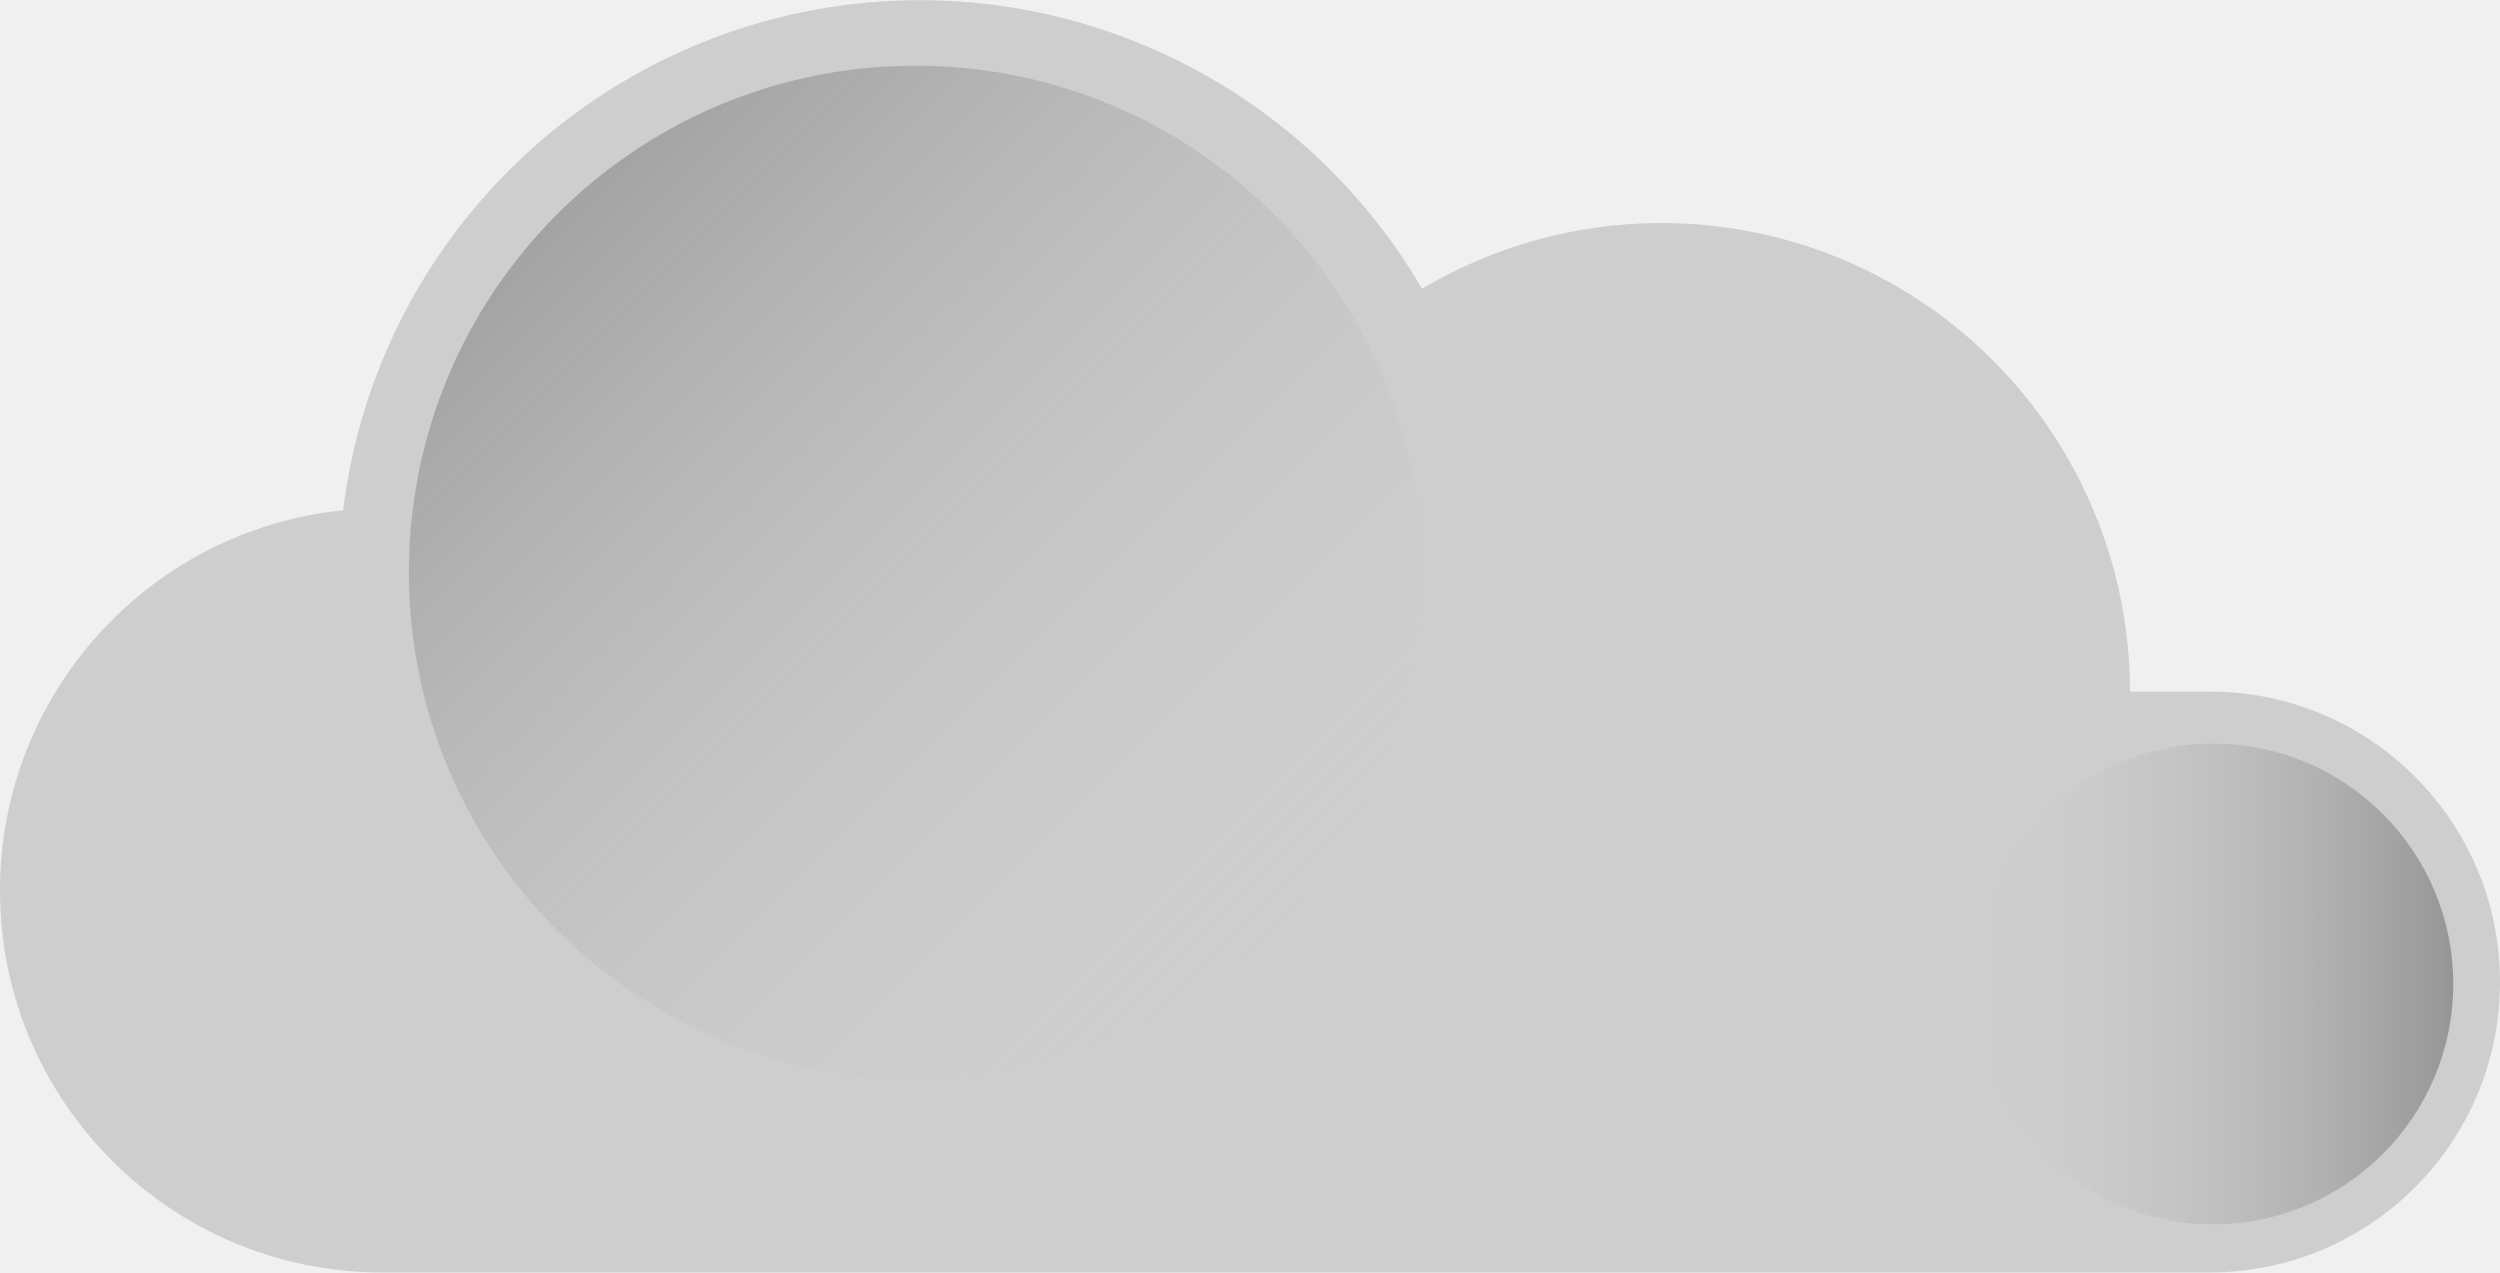
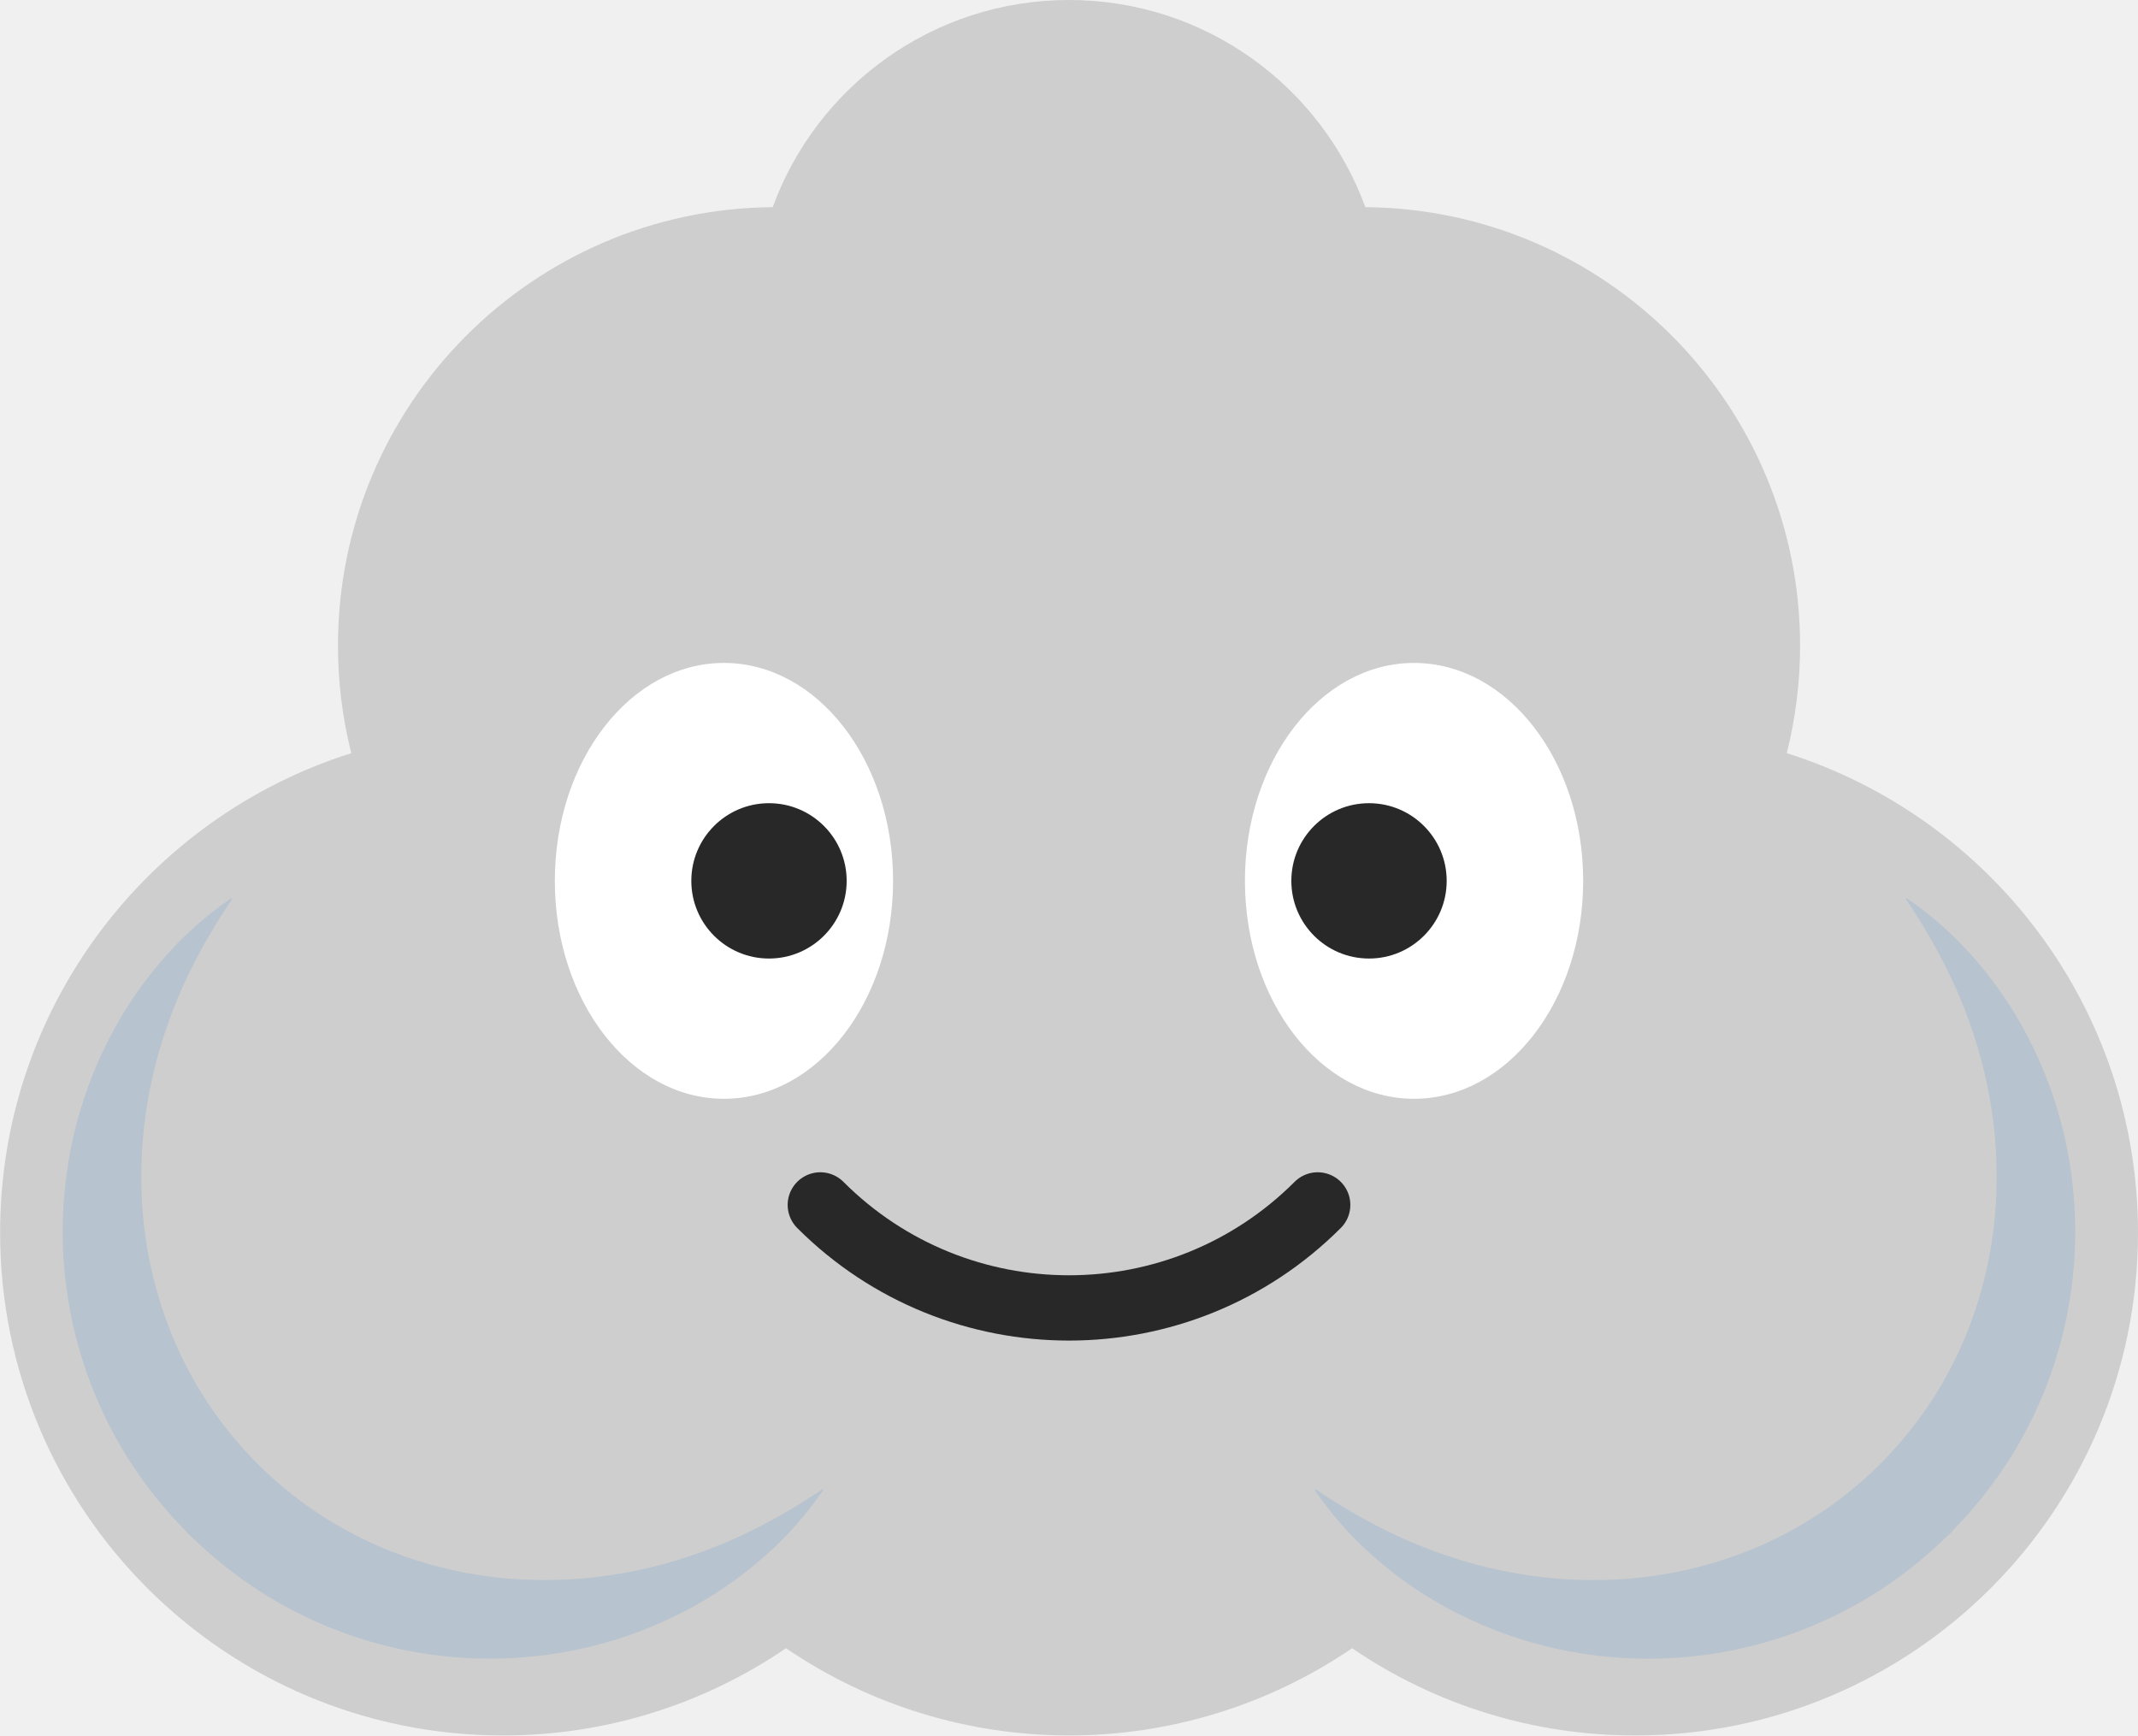
- <svg xmlns="http://www.w3.org/2000/svg" id="b66787ff-3400-4fbe-ad76-1f781527729d" data-name="Calque 1" width="2008.33" height="1022.22" viewBox="0 0 2008.33 1022.22">
+ <svg xmlns="http://www.w3.org/2000/svg" viewBox="0 0 1637.22 1329.05">
  <defs>
-     <linearGradient id="bd5ad74b-9656-4479-85cf-90da47bdb018" x1="6723.02" y1="-2562.99" x2="7536.91" y2="-2562.99" gradientTransform="translate(7589.37 3689.06) rotate(-135)" gradientUnits="userSpaceOnUse">
-       <stop offset="0" stop-color="#cfcece" stop-opacity="0" />
-       <stop offset="1" stop-color="#a3a3a3" />
-     </linearGradient>
-     <linearGradient id="af0953ee-9c79-45f7-97e4-2e2ba936c250" x1="1584.67" y1="790.44" x2="1970.78" y2="790.44" gradientUnits="userSpaceOnUse">
-       <stop offset="0" stop-color="#cfcece" stop-opacity="0" />
-       <stop offset="1" stop-color="#969696" />
-     </linearGradient>
+     <style>.cls-1{fill:#cfcece;}.cls-2{fill:#fff;}.cls-3{fill:#282828;}.cls-4{fill:#b7c3ce;}.cls-5{fill:none;stroke:#282828;stroke-linecap:round;stroke-linejoin:round;stroke-width:50px;}</style>
  </defs>
-   <path d="M2008.33,788.89c0,128.86-104.46,233.33-233.33,233.33H306.94C137.42,1022.22,0,884.8,0,715.28A307,307,0,0,1,275.65,409.9,466.82,466.82,0,0,1,1142.34,232a376.43,376.43,0,0,1,568.77,323.56H1775a233.33,233.33,0,0,1,233.33,233.34Z" fill="#cfcece" />
-   <circle cx="735.42" cy="459.72" r="406.94" fill="url(#bd5ad74b-9656-4479-85cf-90da47bdb018)" />
-   <circle cx="1777.72" cy="790.44" r="193.06" fill="url(#af0953ee-9c79-45f7-97e4-2e2ba936c250)" />
+   <g id="Calque_2" data-name="Calque 2">
+     <g id="Calque_1-2" data-name="Calque 1">
+       <path class="cls-1" d="M1637.22,944c0,212.66-172.39,385-385,385a383.18,383.18,0,0,1-216.78-66.79,385.21,385.21,0,0,1-433.57,0,383.2,383.2,0,0,1-216.78,66.79c-212.66,0-385-172.39-385-385C0,771.81,113,626,269,576.77a336.11,336.11,0,0,1-10.19-82.41c0-184.48,148.79-334.21,332.92-335.72C625.51,66.08,714.34,0,818.61,0s193.1,66.08,226.92,158.64c184.13,1.51,332.92,151.24,332.92,335.72a336.11,336.11,0,0,1-10.19,82.41C1524.18,626,1637.22,771.8,1637.22,944Z" />
+       <ellipse class="cls-2" cx="554.38" cy="674.56" rx="129.51" ry="166.89" />
+       <circle class="cls-3" cx="588.87" cy="674.56" r="59.48" />
+       <ellipse class="cls-2" cx="1082.84" cy="674.56" rx="129.51" ry="166.89" />
+       <circle class="cls-3" cx="1048.35" cy="674.56" r="59.48" />
+       <path class="cls-4" d="M630.23,1141.31a270.81,270.81,0,0,1-43.29,49.23,303.58,303.58,0,0,1-54.48,38.92,321.06,321.06,0,0,1-130.61,39.6,326,326,0,0,1-202.36-50.12l-7.42-5c-2.45-1.69-5-3.29-7.35-5.06-4.75-3.59-9.55-7.12-14.24-10.8-4.54-3.83-9.1-7.67-13.59-11.58l-13-12.24-12.25-13c-3.9-4.49-7.74-9-11.58-13.6-3.67-4.68-7.2-9.48-10.79-14.23-1.77-2.39-3.37-4.91-5.06-7.36l-5-7.41A326,326,0,0,1,49.13,916.35,321.18,321.18,0,0,1,88.74,785.74a303.47,303.47,0,0,1,38.91-54.49A271.53,271.53,0,0,1,176.89,688a.51.51,0,0,1,.71.7,461.09,461.09,0,0,0-32,54.84,376.76,376.76,0,0,0-22.45,57.09,354.61,354.61,0,0,0-12.36,58.5,342.22,342.22,0,0,0-2.19,58.54,317.16,317.16,0,0,0,25.69,110.94,300.36,300.36,0,0,0,155.3,155.29,316.72,316.72,0,0,0,110.94,25.69,342.09,342.09,0,0,0,58.53-2.18,353.19,353.19,0,0,0,58.5-12.37,375.41,375.41,0,0,0,57.1-22.45,458.74,458.74,0,0,0,54.83-32,.5.5,0,0,1,.71.14A.51.51,0,0,1,630.23,1141.31Z" />
+       <path class="cls-4" d="M1007.7,1140.6a458.74,458.74,0,0,0,54.83,32,375.41,375.41,0,0,0,57.1,22.45,353.19,353.19,0,0,0,58.5,12.37,342.09,342.09,0,0,0,58.53,2.18,316.72,316.72,0,0,0,110.94-25.69,300.36,300.36,0,0,0,155.3-155.29,317.16,317.16,0,0,0,25.69-110.94,342.22,342.22,0,0,0-2.19-58.54A354.61,354.61,0,0,0,1514,800.6a376.76,376.76,0,0,0-22.45-57.09,461.09,461.09,0,0,0-32-54.84.51.51,0,0,1,.14-.7.5.5,0,0,1,.57,0,271.53,271.53,0,0,1,49.24,43.28,303.47,303.47,0,0,1,38.91,54.49,321.18,321.18,0,0,1,39.61,130.61A326,326,0,0,1,1538,1118.71l-5,7.41c-1.69,2.45-3.29,5-5.06,7.36-3.59,4.75-7.12,9.55-10.79,14.23-3.84,4.55-7.68,9.11-11.58,13.6l-12.25,13-13,12.24c-4.49,3.91-9,7.75-13.59,11.58-4.69,3.68-9.49,7.21-14.24,10.8-2.39,1.77-4.9,3.37-7.35,5.06l-7.42,5a326,326,0,0,1-202.36,50.12,321.06,321.06,0,0,1-130.61-39.6,303.58,303.58,0,0,1-54.48-38.92,270.81,270.81,0,0,1-43.29-49.23.5.5,0,0,1,.14-.71A.51.51,0,0,1,1007.7,1140.6Z" />
+       <path class="cls-5" d="M628.17,922.72c105.18,105.18,275.7,105.18,380.88,0" />
+     </g>
+   </g>
</svg>
